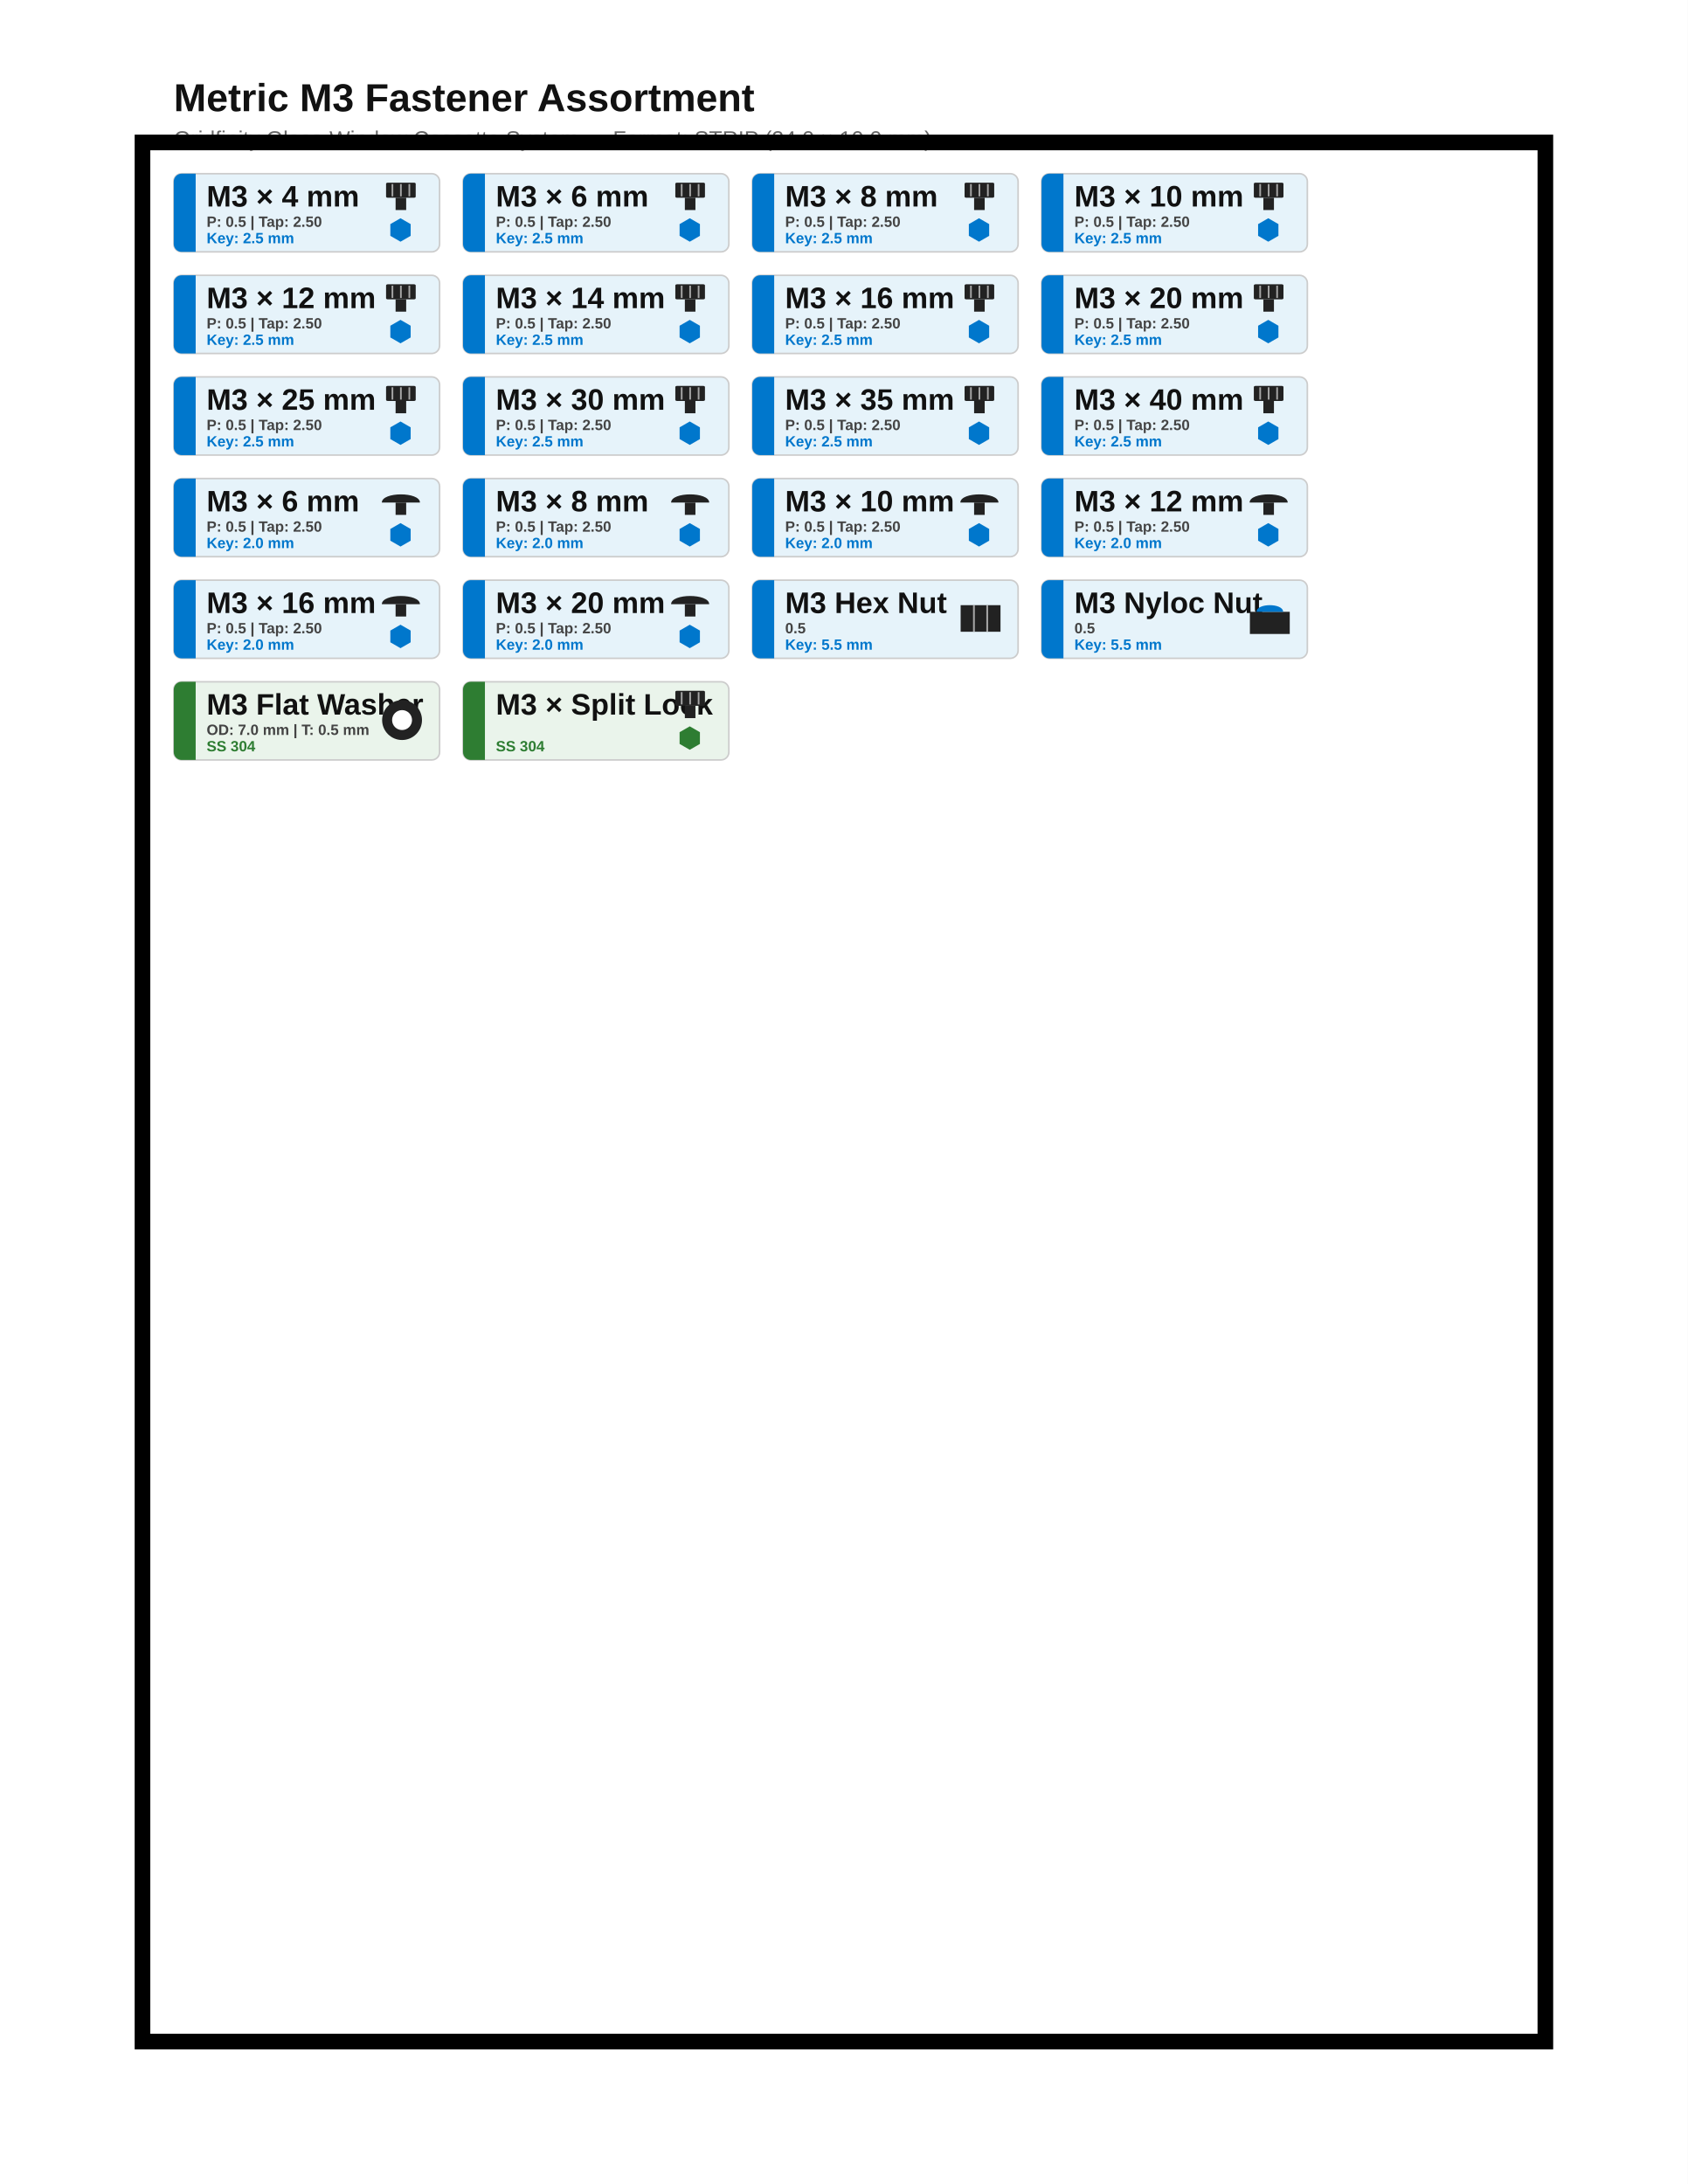
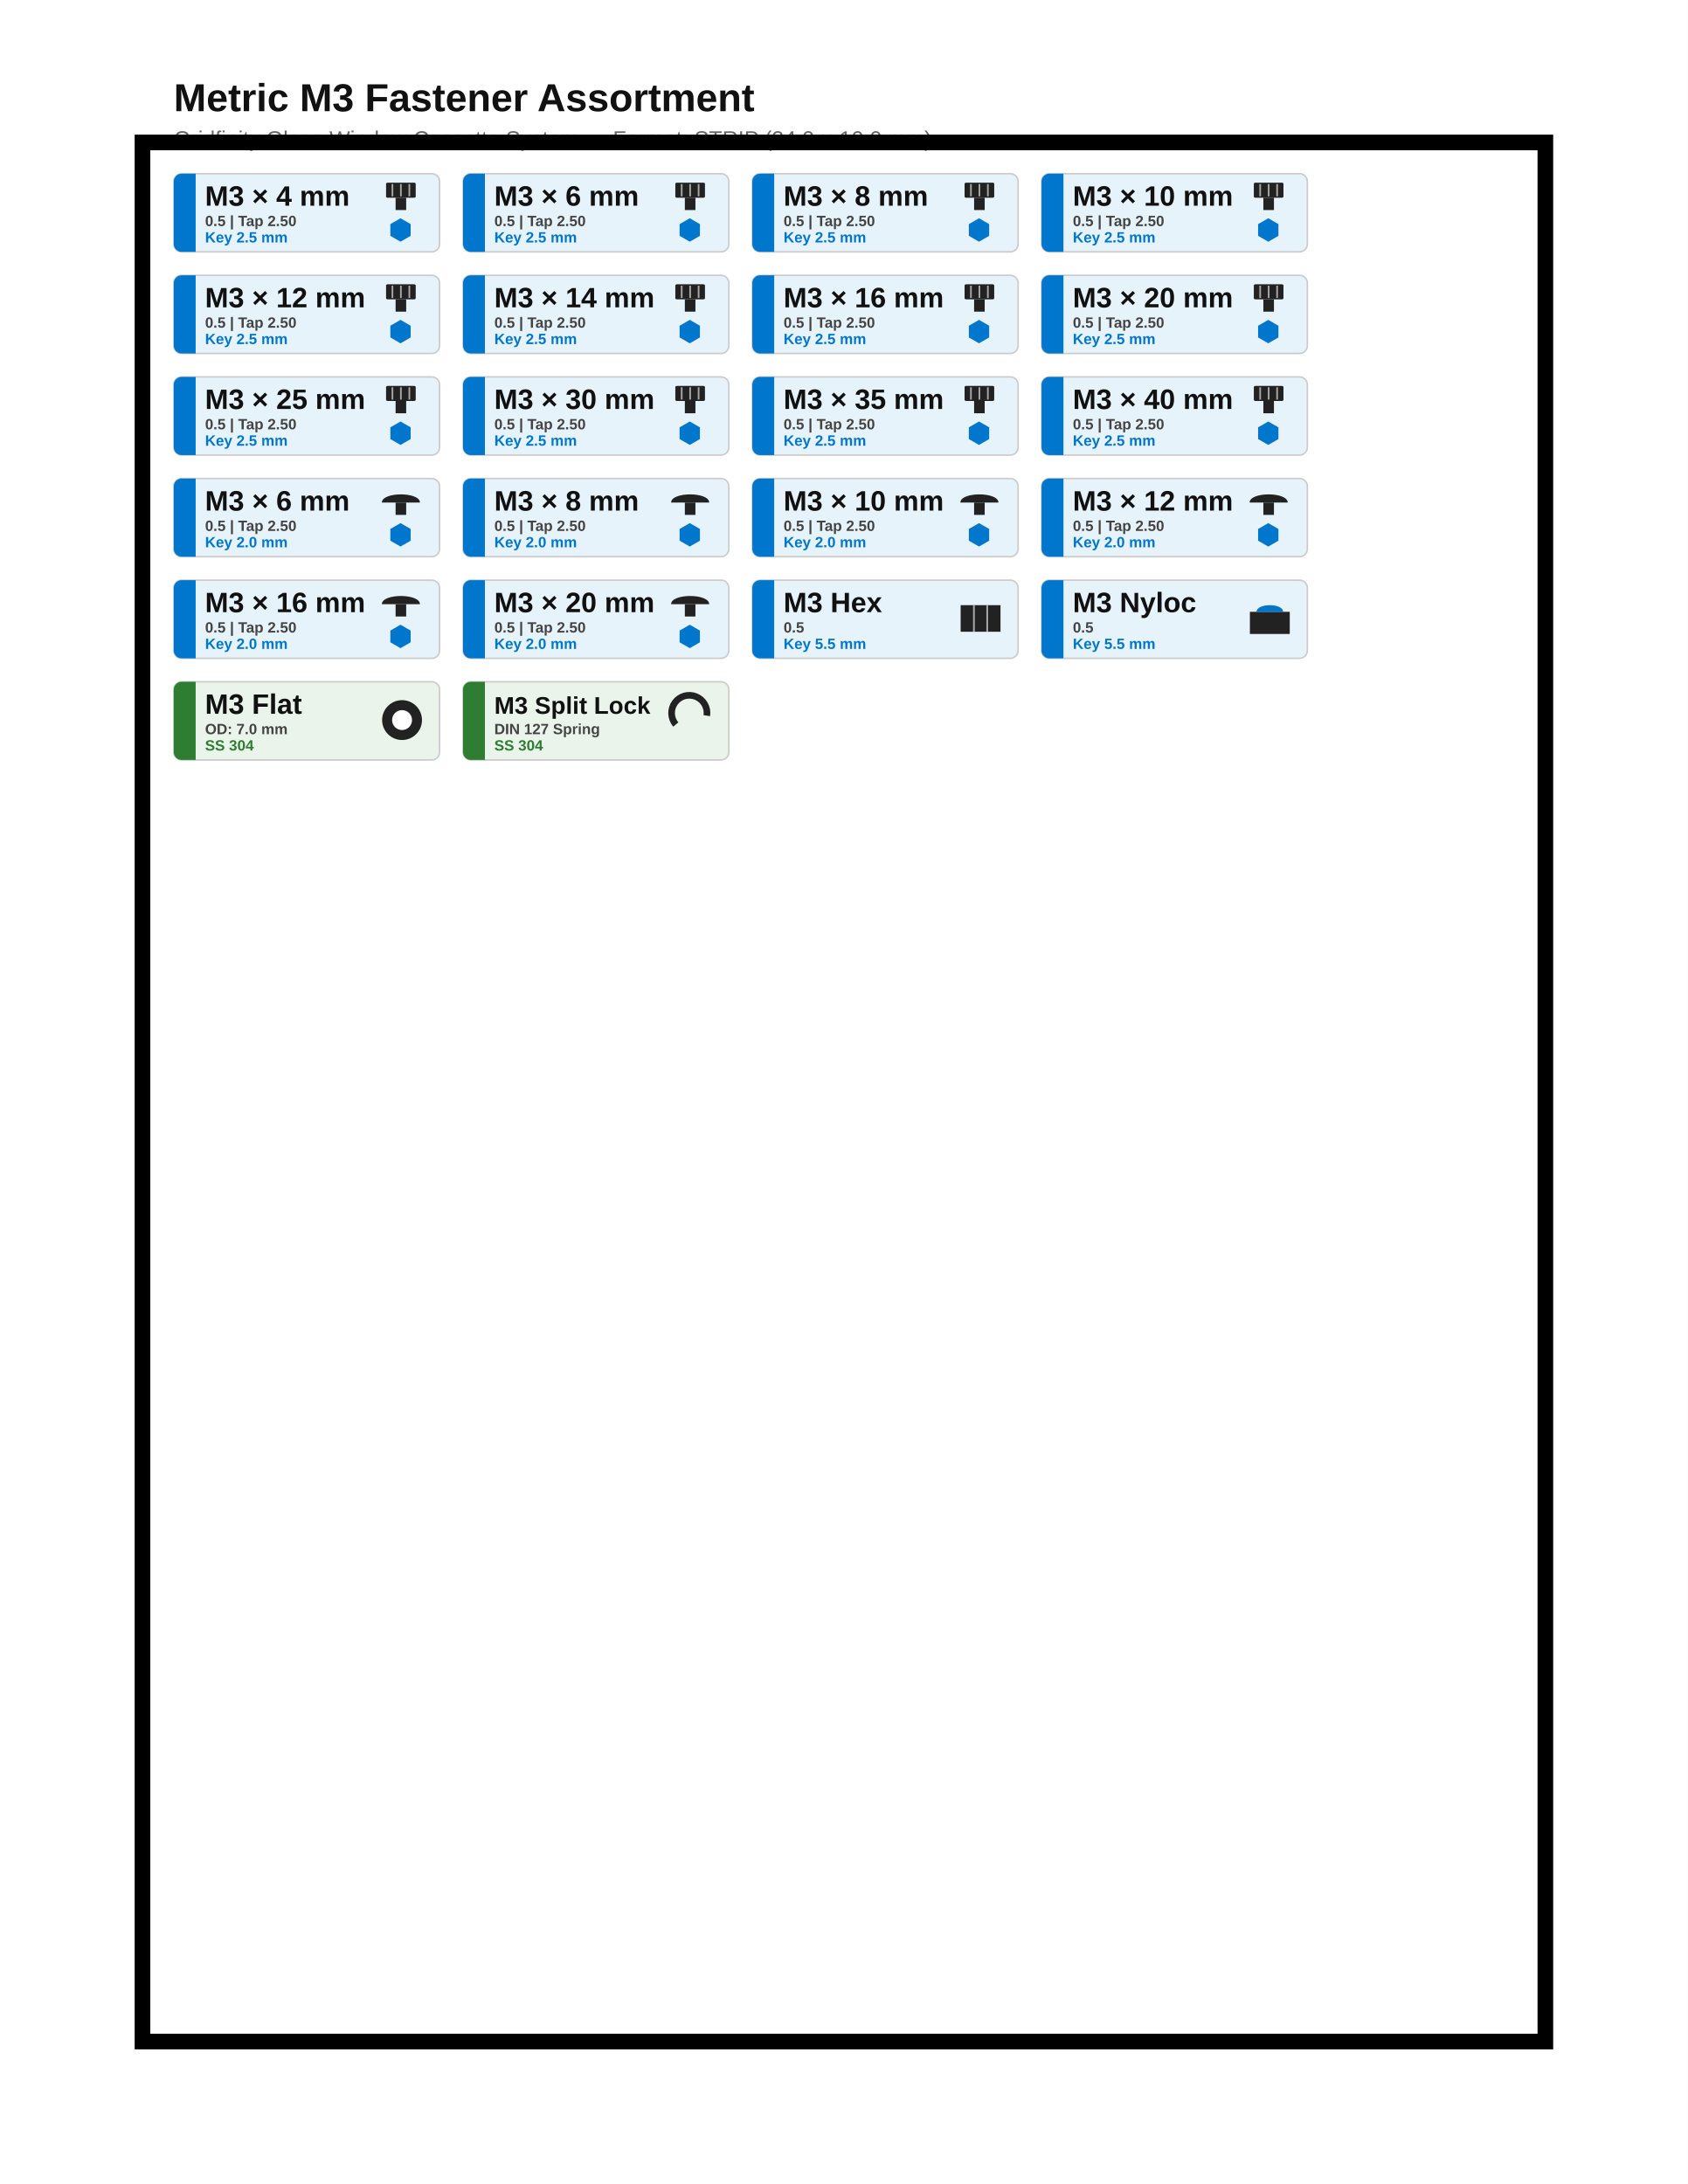
<svg xmlns="http://www.w3.org/2000/svg" viewBox="0 0 215.90 279.40" width="215.90mm" height="279.40mm">
  <rect width="215.9" height="279.4" fill="#FFFFFF" />
  <text x="22.225" y="14.225" font-family="Arial, sans-serif" font-size="5.0" font-weight="900" fill="#111111">Metric M3 Fastener Assortment</text>
  <text x="22.225" y="18.725" font-family="Arial, sans-serif" font-size="2.8" fill="#666666">Gridfinity Glass-Window Cassette System — Format: STRIP (34.0 × 10.0 mm)</text>
  <rect x="18.225" y="18.225" width="179.45" height="242.95" fill="none" stroke="#000000" stroke-width="2.0" />
  <g id="label_M3_4 mm" transform="translate(22.23,22.22)">
    <rect x="0" y="0" width="34.0" height="10.0" rx="1.0" fill="#E6F3FA" stroke="#CCCCCC" stroke-width="0.2" />
    <path d="M 0,1.0 A 1.0,1.0 0 0,1 1.0,0 L 2.8,0 L 2.8,10.0 L 1.0,10.0 A 1.0,1.0 0 0,1 0,9.0 Z" fill="#0077CC" />
-     <text x="4.2" y="4.2" font-family="Arial, Helvetica, sans-serif" font-weight="900" font-size="3.8" fill="#111111">M3 × 4 mm</text>
-     <text x="4.2" y="6.8" font-family="Arial, Helvetica, sans-serif" font-weight="600" font-size="1.9" fill="#444444">P: 0.5 | Tap: 2.50</text>
-     <text x="4.2" y="8.9" font-family="Arial, Helvetica, sans-serif" font-weight="700" font-size="1.9" fill="#0077CC">Key: 2.5 mm</text>
+     <text x="4.0" y="4.1" font-family="Arial, Helvetica, sans-serif" font-weight="900" font-size="3.6" fill="#111111" textLength="20.80" lengthAdjust="spacingAndGlyphs">M3 × 4 mm</text>
+     <text x="4.0" y="6.7" font-family="Arial, Helvetica, sans-serif" font-weight="600" font-size="1.9" fill="#444444" textLength="20.80" lengthAdjust="spacingAndGlyphs">0.5 | Tap 2.50</text>
+     <text x="4.0" y="8.8" font-family="Arial, Helvetica, sans-serif" font-weight="700" font-size="1.9" fill="#0077CC" textLength="20.80" lengthAdjust="spacingAndGlyphs">Key 2.5 mm</text>
    <g transform="translate(25.80,0.80) scale(0.2708,0.175)" fill="#222222">
      <rect x="5" y="2" width="14" height="11" rx="0.8" />
      <rect x="9.5" y="13" width="5" height="9" />
      <line x1="8" y1="3" x2="8" y2="12" stroke="#FFFFFF" stroke-width="0.8" opacity="0.6" />
      <line x1="12" y1="3" x2="12" y2="12" stroke="#FFFFFF" stroke-width="0.8" opacity="0.6" />
      <line x1="16" y1="3" x2="16" y2="12" stroke="#FFFFFF" stroke-width="0.8" opacity="0.6" />
    </g>
    <g transform="translate(27.00,5.20) scale(0.1667,0.1667)" fill="#0077CC">
      <polygon points="12,3 19.8,7.5 19.8,16.5 12,21 4.2,16.5 4.2,7.5" />
    </g>
  </g>
  <g id="label_M3_6 mm" transform="translate(59.23,22.22)">
    <rect x="0" y="0" width="34.0" height="10.0" rx="1.0" fill="#E6F3FA" stroke="#CCCCCC" stroke-width="0.2" />
    <path d="M 0,1.0 A 1.0,1.0 0 0,1 1.0,0 L 2.8,0 L 2.8,10.0 L 1.0,10.0 A 1.0,1.0 0 0,1 0,9.0 Z" fill="#0077CC" />
-     <text x="4.2" y="4.2" font-family="Arial, Helvetica, sans-serif" font-weight="900" font-size="3.8" fill="#111111">M3 × 6 mm</text>
-     <text x="4.2" y="6.8" font-family="Arial, Helvetica, sans-serif" font-weight="600" font-size="1.9" fill="#444444">P: 0.5 | Tap: 2.50</text>
-     <text x="4.2" y="8.9" font-family="Arial, Helvetica, sans-serif" font-weight="700" font-size="1.9" fill="#0077CC">Key: 2.5 mm</text>
+     <text x="4.0" y="4.1" font-family="Arial, Helvetica, sans-serif" font-weight="900" font-size="3.6" fill="#111111" textLength="20.80" lengthAdjust="spacingAndGlyphs">M3 × 6 mm</text>
+     <text x="4.0" y="6.7" font-family="Arial, Helvetica, sans-serif" font-weight="600" font-size="1.9" fill="#444444" textLength="20.80" lengthAdjust="spacingAndGlyphs">0.5 | Tap 2.50</text>
+     <text x="4.0" y="8.8" font-family="Arial, Helvetica, sans-serif" font-weight="700" font-size="1.9" fill="#0077CC" textLength="20.80" lengthAdjust="spacingAndGlyphs">Key 2.5 mm</text>
    <g transform="translate(25.80,0.80) scale(0.2708,0.175)" fill="#222222">
      <rect x="5" y="2" width="14" height="11" rx="0.8" />
      <rect x="9.5" y="13" width="5" height="9" />
      <line x1="8" y1="3" x2="8" y2="12" stroke="#FFFFFF" stroke-width="0.8" opacity="0.6" />
      <line x1="12" y1="3" x2="12" y2="12" stroke="#FFFFFF" stroke-width="0.8" opacity="0.6" />
      <line x1="16" y1="3" x2="16" y2="12" stroke="#FFFFFF" stroke-width="0.8" opacity="0.6" />
    </g>
    <g transform="translate(27.00,5.20) scale(0.1667,0.1667)" fill="#0077CC">
      <polygon points="12,3 19.8,7.5 19.8,16.5 12,21 4.2,16.5 4.2,7.5" />
    </g>
  </g>
  <g id="label_M3_8 mm" transform="translate(96.23,22.22)">
    <rect x="0" y="0" width="34.0" height="10.0" rx="1.0" fill="#E6F3FA" stroke="#CCCCCC" stroke-width="0.2" />
    <path d="M 0,1.0 A 1.0,1.0 0 0,1 1.0,0 L 2.8,0 L 2.8,10.0 L 1.0,10.0 A 1.0,1.0 0 0,1 0,9.0 Z" fill="#0077CC" />
-     <text x="4.2" y="4.2" font-family="Arial, Helvetica, sans-serif" font-weight="900" font-size="3.8" fill="#111111">M3 × 8 mm</text>
-     <text x="4.2" y="6.8" font-family="Arial, Helvetica, sans-serif" font-weight="600" font-size="1.9" fill="#444444">P: 0.5 | Tap: 2.50</text>
-     <text x="4.2" y="8.9" font-family="Arial, Helvetica, sans-serif" font-weight="700" font-size="1.9" fill="#0077CC">Key: 2.5 mm</text>
+     <text x="4.0" y="4.1" font-family="Arial, Helvetica, sans-serif" font-weight="900" font-size="3.6" fill="#111111" textLength="20.80" lengthAdjust="spacingAndGlyphs">M3 × 8 mm</text>
+     <text x="4.0" y="6.7" font-family="Arial, Helvetica, sans-serif" font-weight="600" font-size="1.9" fill="#444444" textLength="20.80" lengthAdjust="spacingAndGlyphs">0.5 | Tap 2.50</text>
+     <text x="4.0" y="8.8" font-family="Arial, Helvetica, sans-serif" font-weight="700" font-size="1.9" fill="#0077CC" textLength="20.80" lengthAdjust="spacingAndGlyphs">Key 2.5 mm</text>
    <g transform="translate(25.80,0.80) scale(0.2708,0.175)" fill="#222222">
      <rect x="5" y="2" width="14" height="11" rx="0.8" />
      <rect x="9.5" y="13" width="5" height="9" />
      <line x1="8" y1="3" x2="8" y2="12" stroke="#FFFFFF" stroke-width="0.8" opacity="0.6" />
      <line x1="12" y1="3" x2="12" y2="12" stroke="#FFFFFF" stroke-width="0.8" opacity="0.6" />
      <line x1="16" y1="3" x2="16" y2="12" stroke="#FFFFFF" stroke-width="0.8" opacity="0.6" />
    </g>
    <g transform="translate(27.00,5.20) scale(0.1667,0.1667)" fill="#0077CC">
      <polygon points="12,3 19.8,7.5 19.8,16.5 12,21 4.2,16.5 4.2,7.5" />
    </g>
  </g>
  <g id="label_M3_10 mm" transform="translate(133.23,22.22)">
    <rect x="0" y="0" width="34.0" height="10.0" rx="1.0" fill="#E6F3FA" stroke="#CCCCCC" stroke-width="0.2" />
    <path d="M 0,1.0 A 1.0,1.0 0 0,1 1.0,0 L 2.8,0 L 2.8,10.0 L 1.0,10.0 A 1.0,1.0 0 0,1 0,9.0 Z" fill="#0077CC" />
-     <text x="4.2" y="4.2" font-family="Arial, Helvetica, sans-serif" font-weight="900" font-size="3.8" fill="#111111">M3 × 10 mm</text>
-     <text x="4.2" y="6.8" font-family="Arial, Helvetica, sans-serif" font-weight="600" font-size="1.9" fill="#444444">P: 0.5 | Tap: 2.50</text>
-     <text x="4.2" y="8.9" font-family="Arial, Helvetica, sans-serif" font-weight="700" font-size="1.9" fill="#0077CC">Key: 2.5 mm</text>
+     <text x="4.0" y="4.1" font-family="Arial, Helvetica, sans-serif" font-weight="900" font-size="3.6" fill="#111111" textLength="20.80" lengthAdjust="spacingAndGlyphs">M3 × 10 mm</text>
+     <text x="4.0" y="6.7" font-family="Arial, Helvetica, sans-serif" font-weight="600" font-size="1.9" fill="#444444" textLength="20.80" lengthAdjust="spacingAndGlyphs">0.5 | Tap 2.50</text>
+     <text x="4.0" y="8.8" font-family="Arial, Helvetica, sans-serif" font-weight="700" font-size="1.9" fill="#0077CC" textLength="20.80" lengthAdjust="spacingAndGlyphs">Key 2.5 mm</text>
    <g transform="translate(25.80,0.80) scale(0.2708,0.175)" fill="#222222">
      <rect x="5" y="2" width="14" height="11" rx="0.8" />
      <rect x="9.5" y="13" width="5" height="9" />
      <line x1="8" y1="3" x2="8" y2="12" stroke="#FFFFFF" stroke-width="0.8" opacity="0.6" />
      <line x1="12" y1="3" x2="12" y2="12" stroke="#FFFFFF" stroke-width="0.8" opacity="0.6" />
      <line x1="16" y1="3" x2="16" y2="12" stroke="#FFFFFF" stroke-width="0.8" opacity="0.6" />
    </g>
    <g transform="translate(27.00,5.20) scale(0.1667,0.1667)" fill="#0077CC">
      <polygon points="12,3 19.8,7.5 19.8,16.5 12,21 4.2,16.5 4.2,7.5" />
    </g>
  </g>
  <g id="label_M3_12 mm" transform="translate(22.23,35.22)">
    <rect x="0" y="0" width="34.0" height="10.0" rx="1.0" fill="#E6F3FA" stroke="#CCCCCC" stroke-width="0.2" />
    <path d="M 0,1.0 A 1.0,1.0 0 0,1 1.0,0 L 2.8,0 L 2.8,10.0 L 1.0,10.0 A 1.0,1.0 0 0,1 0,9.0 Z" fill="#0077CC" />
-     <text x="4.2" y="4.2" font-family="Arial, Helvetica, sans-serif" font-weight="900" font-size="3.8" fill="#111111">M3 × 12 mm</text>
-     <text x="4.2" y="6.8" font-family="Arial, Helvetica, sans-serif" font-weight="600" font-size="1.9" fill="#444444">P: 0.5 | Tap: 2.50</text>
-     <text x="4.2" y="8.9" font-family="Arial, Helvetica, sans-serif" font-weight="700" font-size="1.9" fill="#0077CC">Key: 2.5 mm</text>
+     <text x="4.0" y="4.1" font-family="Arial, Helvetica, sans-serif" font-weight="900" font-size="3.6" fill="#111111" textLength="20.80" lengthAdjust="spacingAndGlyphs">M3 × 12 mm</text>
+     <text x="4.0" y="6.7" font-family="Arial, Helvetica, sans-serif" font-weight="600" font-size="1.9" fill="#444444" textLength="20.80" lengthAdjust="spacingAndGlyphs">0.5 | Tap 2.50</text>
+     <text x="4.0" y="8.8" font-family="Arial, Helvetica, sans-serif" font-weight="700" font-size="1.9" fill="#0077CC" textLength="20.80" lengthAdjust="spacingAndGlyphs">Key 2.5 mm</text>
    <g transform="translate(25.80,0.80) scale(0.2708,0.175)" fill="#222222">
      <rect x="5" y="2" width="14" height="11" rx="0.8" />
      <rect x="9.5" y="13" width="5" height="9" />
      <line x1="8" y1="3" x2="8" y2="12" stroke="#FFFFFF" stroke-width="0.8" opacity="0.6" />
      <line x1="12" y1="3" x2="12" y2="12" stroke="#FFFFFF" stroke-width="0.8" opacity="0.6" />
      <line x1="16" y1="3" x2="16" y2="12" stroke="#FFFFFF" stroke-width="0.8" opacity="0.6" />
    </g>
    <g transform="translate(27.00,5.20) scale(0.1667,0.1667)" fill="#0077CC">
      <polygon points="12,3 19.8,7.5 19.8,16.5 12,21 4.2,16.5 4.2,7.5" />
    </g>
  </g>
  <g id="label_M3_14 mm" transform="translate(59.23,35.22)">
    <rect x="0" y="0" width="34.0" height="10.0" rx="1.0" fill="#E6F3FA" stroke="#CCCCCC" stroke-width="0.2" />
    <path d="M 0,1.0 A 1.0,1.0 0 0,1 1.0,0 L 2.8,0 L 2.8,10.0 L 1.0,10.0 A 1.0,1.0 0 0,1 0,9.0 Z" fill="#0077CC" />
-     <text x="4.2" y="4.2" font-family="Arial, Helvetica, sans-serif" font-weight="900" font-size="3.8" fill="#111111">M3 × 14 mm</text>
-     <text x="4.2" y="6.8" font-family="Arial, Helvetica, sans-serif" font-weight="600" font-size="1.9" fill="#444444">P: 0.5 | Tap: 2.50</text>
-     <text x="4.2" y="8.9" font-family="Arial, Helvetica, sans-serif" font-weight="700" font-size="1.9" fill="#0077CC">Key: 2.5 mm</text>
+     <text x="4.0" y="4.1" font-family="Arial, Helvetica, sans-serif" font-weight="900" font-size="3.6" fill="#111111" textLength="20.80" lengthAdjust="spacingAndGlyphs">M3 × 14 mm</text>
+     <text x="4.0" y="6.7" font-family="Arial, Helvetica, sans-serif" font-weight="600" font-size="1.9" fill="#444444" textLength="20.80" lengthAdjust="spacingAndGlyphs">0.5 | Tap 2.50</text>
+     <text x="4.0" y="8.8" font-family="Arial, Helvetica, sans-serif" font-weight="700" font-size="1.9" fill="#0077CC" textLength="20.80" lengthAdjust="spacingAndGlyphs">Key 2.5 mm</text>
    <g transform="translate(25.80,0.80) scale(0.2708,0.175)" fill="#222222">
      <rect x="5" y="2" width="14" height="11" rx="0.8" />
      <rect x="9.5" y="13" width="5" height="9" />
      <line x1="8" y1="3" x2="8" y2="12" stroke="#FFFFFF" stroke-width="0.8" opacity="0.6" />
      <line x1="12" y1="3" x2="12" y2="12" stroke="#FFFFFF" stroke-width="0.8" opacity="0.6" />
      <line x1="16" y1="3" x2="16" y2="12" stroke="#FFFFFF" stroke-width="0.8" opacity="0.6" />
    </g>
    <g transform="translate(27.00,5.20) scale(0.1667,0.1667)" fill="#0077CC">
      <polygon points="12,3 19.8,7.5 19.8,16.5 12,21 4.2,16.5 4.2,7.5" />
    </g>
  </g>
  <g id="label_M3_16 mm" transform="translate(96.23,35.22)">
    <rect x="0" y="0" width="34.0" height="10.0" rx="1.0" fill="#E6F3FA" stroke="#CCCCCC" stroke-width="0.2" />
    <path d="M 0,1.0 A 1.0,1.0 0 0,1 1.0,0 L 2.8,0 L 2.8,10.0 L 1.0,10.0 A 1.0,1.0 0 0,1 0,9.0 Z" fill="#0077CC" />
-     <text x="4.2" y="4.2" font-family="Arial, Helvetica, sans-serif" font-weight="900" font-size="3.8" fill="#111111">M3 × 16 mm</text>
-     <text x="4.2" y="6.8" font-family="Arial, Helvetica, sans-serif" font-weight="600" font-size="1.9" fill="#444444">P: 0.5 | Tap: 2.50</text>
-     <text x="4.2" y="8.9" font-family="Arial, Helvetica, sans-serif" font-weight="700" font-size="1.9" fill="#0077CC">Key: 2.5 mm</text>
+     <text x="4.0" y="4.1" font-family="Arial, Helvetica, sans-serif" font-weight="900" font-size="3.6" fill="#111111" textLength="20.80" lengthAdjust="spacingAndGlyphs">M3 × 16 mm</text>
+     <text x="4.0" y="6.7" font-family="Arial, Helvetica, sans-serif" font-weight="600" font-size="1.9" fill="#444444" textLength="20.80" lengthAdjust="spacingAndGlyphs">0.5 | Tap 2.50</text>
+     <text x="4.0" y="8.8" font-family="Arial, Helvetica, sans-serif" font-weight="700" font-size="1.9" fill="#0077CC" textLength="20.80" lengthAdjust="spacingAndGlyphs">Key 2.5 mm</text>
    <g transform="translate(25.80,0.80) scale(0.2708,0.175)" fill="#222222">
      <rect x="5" y="2" width="14" height="11" rx="0.8" />
      <rect x="9.5" y="13" width="5" height="9" />
      <line x1="8" y1="3" x2="8" y2="12" stroke="#FFFFFF" stroke-width="0.8" opacity="0.6" />
      <line x1="12" y1="3" x2="12" y2="12" stroke="#FFFFFF" stroke-width="0.8" opacity="0.6" />
      <line x1="16" y1="3" x2="16" y2="12" stroke="#FFFFFF" stroke-width="0.8" opacity="0.6" />
    </g>
    <g transform="translate(27.00,5.20) scale(0.1667,0.1667)" fill="#0077CC">
      <polygon points="12,3 19.8,7.5 19.8,16.5 12,21 4.2,16.5 4.2,7.5" />
    </g>
  </g>
  <g id="label_M3_20 mm" transform="translate(133.23,35.22)">
    <rect x="0" y="0" width="34.0" height="10.0" rx="1.0" fill="#E6F3FA" stroke="#CCCCCC" stroke-width="0.2" />
    <path d="M 0,1.0 A 1.0,1.0 0 0,1 1.0,0 L 2.8,0 L 2.8,10.0 L 1.0,10.0 A 1.0,1.0 0 0,1 0,9.0 Z" fill="#0077CC" />
-     <text x="4.2" y="4.2" font-family="Arial, Helvetica, sans-serif" font-weight="900" font-size="3.8" fill="#111111">M3 × 20 mm</text>
-     <text x="4.2" y="6.8" font-family="Arial, Helvetica, sans-serif" font-weight="600" font-size="1.9" fill="#444444">P: 0.5 | Tap: 2.50</text>
-     <text x="4.2" y="8.9" font-family="Arial, Helvetica, sans-serif" font-weight="700" font-size="1.9" fill="#0077CC">Key: 2.5 mm</text>
+     <text x="4.0" y="4.1" font-family="Arial, Helvetica, sans-serif" font-weight="900" font-size="3.6" fill="#111111" textLength="20.80" lengthAdjust="spacingAndGlyphs">M3 × 20 mm</text>
+     <text x="4.0" y="6.7" font-family="Arial, Helvetica, sans-serif" font-weight="600" font-size="1.9" fill="#444444" textLength="20.80" lengthAdjust="spacingAndGlyphs">0.5 | Tap 2.50</text>
+     <text x="4.0" y="8.8" font-family="Arial, Helvetica, sans-serif" font-weight="700" font-size="1.9" fill="#0077CC" textLength="20.80" lengthAdjust="spacingAndGlyphs">Key 2.5 mm</text>
    <g transform="translate(25.80,0.80) scale(0.2708,0.175)" fill="#222222">
      <rect x="5" y="2" width="14" height="11" rx="0.8" />
      <rect x="9.5" y="13" width="5" height="9" />
      <line x1="8" y1="3" x2="8" y2="12" stroke="#FFFFFF" stroke-width="0.8" opacity="0.6" />
      <line x1="12" y1="3" x2="12" y2="12" stroke="#FFFFFF" stroke-width="0.8" opacity="0.6" />
      <line x1="16" y1="3" x2="16" y2="12" stroke="#FFFFFF" stroke-width="0.8" opacity="0.6" />
    </g>
    <g transform="translate(27.00,5.20) scale(0.1667,0.1667)" fill="#0077CC">
      <polygon points="12,3 19.8,7.5 19.8,16.5 12,21 4.2,16.5 4.2,7.5" />
    </g>
  </g>
  <g id="label_M3_25 mm" transform="translate(22.23,48.22)">
    <rect x="0" y="0" width="34.0" height="10.0" rx="1.0" fill="#E6F3FA" stroke="#CCCCCC" stroke-width="0.2" />
    <path d="M 0,1.0 A 1.0,1.0 0 0,1 1.0,0 L 2.8,0 L 2.8,10.0 L 1.0,10.0 A 1.0,1.0 0 0,1 0,9.0 Z" fill="#0077CC" />
-     <text x="4.2" y="4.2" font-family="Arial, Helvetica, sans-serif" font-weight="900" font-size="3.8" fill="#111111">M3 × 25 mm</text>
-     <text x="4.2" y="6.8" font-family="Arial, Helvetica, sans-serif" font-weight="600" font-size="1.9" fill="#444444">P: 0.5 | Tap: 2.50</text>
-     <text x="4.2" y="8.9" font-family="Arial, Helvetica, sans-serif" font-weight="700" font-size="1.9" fill="#0077CC">Key: 2.5 mm</text>
+     <text x="4.0" y="4.1" font-family="Arial, Helvetica, sans-serif" font-weight="900" font-size="3.6" fill="#111111" textLength="20.80" lengthAdjust="spacingAndGlyphs">M3 × 25 mm</text>
+     <text x="4.0" y="6.7" font-family="Arial, Helvetica, sans-serif" font-weight="600" font-size="1.9" fill="#444444" textLength="20.80" lengthAdjust="spacingAndGlyphs">0.5 | Tap 2.50</text>
+     <text x="4.0" y="8.8" font-family="Arial, Helvetica, sans-serif" font-weight="700" font-size="1.9" fill="#0077CC" textLength="20.80" lengthAdjust="spacingAndGlyphs">Key 2.5 mm</text>
    <g transform="translate(25.80,0.80) scale(0.2708,0.175)" fill="#222222">
      <rect x="5" y="2" width="14" height="11" rx="0.8" />
      <rect x="9.5" y="13" width="5" height="9" />
      <line x1="8" y1="3" x2="8" y2="12" stroke="#FFFFFF" stroke-width="0.8" opacity="0.6" />
      <line x1="12" y1="3" x2="12" y2="12" stroke="#FFFFFF" stroke-width="0.8" opacity="0.6" />
      <line x1="16" y1="3" x2="16" y2="12" stroke="#FFFFFF" stroke-width="0.8" opacity="0.6" />
    </g>
    <g transform="translate(27.00,5.20) scale(0.1667,0.1667)" fill="#0077CC">
      <polygon points="12,3 19.8,7.5 19.8,16.5 12,21 4.2,16.5 4.2,7.5" />
    </g>
  </g>
  <g id="label_M3_30 mm" transform="translate(59.23,48.22)">
    <rect x="0" y="0" width="34.0" height="10.0" rx="1.0" fill="#E6F3FA" stroke="#CCCCCC" stroke-width="0.2" />
    <path d="M 0,1.0 A 1.0,1.0 0 0,1 1.0,0 L 2.8,0 L 2.8,10.0 L 1.0,10.0 A 1.0,1.0 0 0,1 0,9.0 Z" fill="#0077CC" />
-     <text x="4.2" y="4.2" font-family="Arial, Helvetica, sans-serif" font-weight="900" font-size="3.8" fill="#111111">M3 × 30 mm</text>
-     <text x="4.2" y="6.8" font-family="Arial, Helvetica, sans-serif" font-weight="600" font-size="1.9" fill="#444444">P: 0.5 | Tap: 2.50</text>
-     <text x="4.2" y="8.9" font-family="Arial, Helvetica, sans-serif" font-weight="700" font-size="1.9" fill="#0077CC">Key: 2.5 mm</text>
+     <text x="4.0" y="4.1" font-family="Arial, Helvetica, sans-serif" font-weight="900" font-size="3.6" fill="#111111" textLength="20.80" lengthAdjust="spacingAndGlyphs">M3 × 30 mm</text>
+     <text x="4.0" y="6.7" font-family="Arial, Helvetica, sans-serif" font-weight="600" font-size="1.9" fill="#444444" textLength="20.80" lengthAdjust="spacingAndGlyphs">0.5 | Tap 2.50</text>
+     <text x="4.0" y="8.8" font-family="Arial, Helvetica, sans-serif" font-weight="700" font-size="1.9" fill="#0077CC" textLength="20.80" lengthAdjust="spacingAndGlyphs">Key 2.5 mm</text>
    <g transform="translate(25.80,0.80) scale(0.2708,0.175)" fill="#222222">
      <rect x="5" y="2" width="14" height="11" rx="0.8" />
      <rect x="9.5" y="13" width="5" height="9" />
      <line x1="8" y1="3" x2="8" y2="12" stroke="#FFFFFF" stroke-width="0.8" opacity="0.6" />
      <line x1="12" y1="3" x2="12" y2="12" stroke="#FFFFFF" stroke-width="0.8" opacity="0.6" />
      <line x1="16" y1="3" x2="16" y2="12" stroke="#FFFFFF" stroke-width="0.8" opacity="0.6" />
    </g>
    <g transform="translate(27.00,5.20) scale(0.1667,0.1667)" fill="#0077CC">
      <polygon points="12,3 19.8,7.5 19.8,16.5 12,21 4.2,16.5 4.2,7.5" />
    </g>
  </g>
  <g id="label_M3_35 mm" transform="translate(96.23,48.22)">
    <rect x="0" y="0" width="34.0" height="10.0" rx="1.0" fill="#E6F3FA" stroke="#CCCCCC" stroke-width="0.2" />
    <path d="M 0,1.0 A 1.0,1.0 0 0,1 1.0,0 L 2.8,0 L 2.8,10.0 L 1.0,10.0 A 1.0,1.0 0 0,1 0,9.0 Z" fill="#0077CC" />
-     <text x="4.2" y="4.2" font-family="Arial, Helvetica, sans-serif" font-weight="900" font-size="3.8" fill="#111111">M3 × 35 mm</text>
-     <text x="4.2" y="6.8" font-family="Arial, Helvetica, sans-serif" font-weight="600" font-size="1.9" fill="#444444">P: 0.5 | Tap: 2.50</text>
-     <text x="4.2" y="8.9" font-family="Arial, Helvetica, sans-serif" font-weight="700" font-size="1.9" fill="#0077CC">Key: 2.5 mm</text>
+     <text x="4.0" y="4.1" font-family="Arial, Helvetica, sans-serif" font-weight="900" font-size="3.6" fill="#111111" textLength="20.80" lengthAdjust="spacingAndGlyphs">M3 × 35 mm</text>
+     <text x="4.0" y="6.7" font-family="Arial, Helvetica, sans-serif" font-weight="600" font-size="1.9" fill="#444444" textLength="20.80" lengthAdjust="spacingAndGlyphs">0.5 | Tap 2.50</text>
+     <text x="4.0" y="8.8" font-family="Arial, Helvetica, sans-serif" font-weight="700" font-size="1.9" fill="#0077CC" textLength="20.80" lengthAdjust="spacingAndGlyphs">Key 2.5 mm</text>
    <g transform="translate(25.80,0.80) scale(0.2708,0.175)" fill="#222222">
      <rect x="5" y="2" width="14" height="11" rx="0.8" />
      <rect x="9.5" y="13" width="5" height="9" />
      <line x1="8" y1="3" x2="8" y2="12" stroke="#FFFFFF" stroke-width="0.8" opacity="0.6" />
      <line x1="12" y1="3" x2="12" y2="12" stroke="#FFFFFF" stroke-width="0.8" opacity="0.6" />
      <line x1="16" y1="3" x2="16" y2="12" stroke="#FFFFFF" stroke-width="0.8" opacity="0.6" />
    </g>
    <g transform="translate(27.00,5.20) scale(0.1667,0.1667)" fill="#0077CC">
      <polygon points="12,3 19.8,7.5 19.8,16.5 12,21 4.2,16.5 4.2,7.5" />
    </g>
  </g>
  <g id="label_M3_40 mm" transform="translate(133.23,48.22)">
    <rect x="0" y="0" width="34.0" height="10.0" rx="1.0" fill="#E6F3FA" stroke="#CCCCCC" stroke-width="0.2" />
    <path d="M 0,1.0 A 1.0,1.0 0 0,1 1.0,0 L 2.8,0 L 2.8,10.0 L 1.0,10.0 A 1.0,1.0 0 0,1 0,9.0 Z" fill="#0077CC" />
-     <text x="4.2" y="4.2" font-family="Arial, Helvetica, sans-serif" font-weight="900" font-size="3.8" fill="#111111">M3 × 40 mm</text>
-     <text x="4.2" y="6.8" font-family="Arial, Helvetica, sans-serif" font-weight="600" font-size="1.9" fill="#444444">P: 0.5 | Tap: 2.50</text>
-     <text x="4.2" y="8.9" font-family="Arial, Helvetica, sans-serif" font-weight="700" font-size="1.9" fill="#0077CC">Key: 2.5 mm</text>
+     <text x="4.0" y="4.1" font-family="Arial, Helvetica, sans-serif" font-weight="900" font-size="3.6" fill="#111111" textLength="20.80" lengthAdjust="spacingAndGlyphs">M3 × 40 mm</text>
+     <text x="4.0" y="6.7" font-family="Arial, Helvetica, sans-serif" font-weight="600" font-size="1.9" fill="#444444" textLength="20.80" lengthAdjust="spacingAndGlyphs">0.5 | Tap 2.50</text>
+     <text x="4.0" y="8.8" font-family="Arial, Helvetica, sans-serif" font-weight="700" font-size="1.9" fill="#0077CC" textLength="20.80" lengthAdjust="spacingAndGlyphs">Key 2.5 mm</text>
    <g transform="translate(25.80,0.80) scale(0.2708,0.175)" fill="#222222">
      <rect x="5" y="2" width="14" height="11" rx="0.8" />
      <rect x="9.5" y="13" width="5" height="9" />
      <line x1="8" y1="3" x2="8" y2="12" stroke="#FFFFFF" stroke-width="0.8" opacity="0.6" />
      <line x1="12" y1="3" x2="12" y2="12" stroke="#FFFFFF" stroke-width="0.8" opacity="0.6" />
      <line x1="16" y1="3" x2="16" y2="12" stroke="#FFFFFF" stroke-width="0.8" opacity="0.6" />
    </g>
    <g transform="translate(27.00,5.20) scale(0.1667,0.1667)" fill="#0077CC">
      <polygon points="12,3 19.8,7.5 19.8,16.5 12,21 4.2,16.5 4.2,7.5" />
    </g>
  </g>
  <g id="label_M3_6 mm" transform="translate(22.23,61.22)">
    <rect x="0" y="0" width="34.0" height="10.0" rx="1.0" fill="#E6F3FA" stroke="#CCCCCC" stroke-width="0.2" />
    <path d="M 0,1.0 A 1.0,1.0 0 0,1 1.0,0 L 2.8,0 L 2.8,10.0 L 1.0,10.0 A 1.0,1.0 0 0,1 0,9.0 Z" fill="#0077CC" />
-     <text x="4.2" y="4.2" font-family="Arial, Helvetica, sans-serif" font-weight="900" font-size="3.8" fill="#111111">M3 × 6 mm</text>
-     <text x="4.2" y="6.8" font-family="Arial, Helvetica, sans-serif" font-weight="600" font-size="1.9" fill="#444444">P: 0.5 | Tap: 2.50</text>
-     <text x="4.2" y="8.9" font-family="Arial, Helvetica, sans-serif" font-weight="700" font-size="1.9" fill="#0077CC">Key: 2.0 mm</text>
+     <text x="4.0" y="4.1" font-family="Arial, Helvetica, sans-serif" font-weight="900" font-size="3.6" fill="#111111" textLength="20.80" lengthAdjust="spacingAndGlyphs">M3 × 6 mm</text>
+     <text x="4.0" y="6.7" font-family="Arial, Helvetica, sans-serif" font-weight="600" font-size="1.9" fill="#444444" textLength="20.80" lengthAdjust="spacingAndGlyphs">0.5 | Tap 2.50</text>
+     <text x="4.0" y="8.8" font-family="Arial, Helvetica, sans-serif" font-weight="700" font-size="1.9" fill="#0077CC" textLength="20.80" lengthAdjust="spacingAndGlyphs">Key 2.0 mm</text>
    <g transform="translate(25.80,0.80) scale(0.2708,0.175)" fill="#222222">
      <path d="M 3,13 C 3,5 21,5 21,13 Z" />
      <rect x="9.5" y="13" width="5" height="9" />
    </g>
    <g transform="translate(27.00,5.20) scale(0.1667,0.1667)" fill="#0077CC">
      <polygon points="12,3 19.8,7.5 19.8,16.5 12,21 4.2,16.5 4.2,7.5" />
    </g>
  </g>
  <g id="label_M3_8 mm" transform="translate(59.23,61.22)">
    <rect x="0" y="0" width="34.0" height="10.0" rx="1.0" fill="#E6F3FA" stroke="#CCCCCC" stroke-width="0.2" />
    <path d="M 0,1.0 A 1.0,1.0 0 0,1 1.0,0 L 2.8,0 L 2.8,10.0 L 1.0,10.0 A 1.0,1.0 0 0,1 0,9.0 Z" fill="#0077CC" />
-     <text x="4.2" y="4.2" font-family="Arial, Helvetica, sans-serif" font-weight="900" font-size="3.8" fill="#111111">M3 × 8 mm</text>
-     <text x="4.2" y="6.8" font-family="Arial, Helvetica, sans-serif" font-weight="600" font-size="1.9" fill="#444444">P: 0.5 | Tap: 2.50</text>
-     <text x="4.2" y="8.9" font-family="Arial, Helvetica, sans-serif" font-weight="700" font-size="1.9" fill="#0077CC">Key: 2.0 mm</text>
+     <text x="4.0" y="4.1" font-family="Arial, Helvetica, sans-serif" font-weight="900" font-size="3.6" fill="#111111" textLength="20.80" lengthAdjust="spacingAndGlyphs">M3 × 8 mm</text>
+     <text x="4.0" y="6.7" font-family="Arial, Helvetica, sans-serif" font-weight="600" font-size="1.9" fill="#444444" textLength="20.80" lengthAdjust="spacingAndGlyphs">0.5 | Tap 2.50</text>
+     <text x="4.0" y="8.8" font-family="Arial, Helvetica, sans-serif" font-weight="700" font-size="1.9" fill="#0077CC" textLength="20.80" lengthAdjust="spacingAndGlyphs">Key 2.0 mm</text>
    <g transform="translate(25.80,0.80) scale(0.2708,0.175)" fill="#222222">
      <path d="M 3,13 C 3,5 21,5 21,13 Z" />
      <rect x="9.5" y="13" width="5" height="9" />
    </g>
    <g transform="translate(27.00,5.20) scale(0.1667,0.1667)" fill="#0077CC">
      <polygon points="12,3 19.8,7.5 19.8,16.5 12,21 4.2,16.5 4.2,7.5" />
    </g>
  </g>
  <g id="label_M3_10 mm" transform="translate(96.23,61.22)">
    <rect x="0" y="0" width="34.0" height="10.0" rx="1.0" fill="#E6F3FA" stroke="#CCCCCC" stroke-width="0.2" />
    <path d="M 0,1.0 A 1.0,1.0 0 0,1 1.0,0 L 2.8,0 L 2.8,10.0 L 1.0,10.0 A 1.0,1.0 0 0,1 0,9.0 Z" fill="#0077CC" />
-     <text x="4.2" y="4.2" font-family="Arial, Helvetica, sans-serif" font-weight="900" font-size="3.8" fill="#111111">M3 × 10 mm</text>
-     <text x="4.2" y="6.8" font-family="Arial, Helvetica, sans-serif" font-weight="600" font-size="1.9" fill="#444444">P: 0.5 | Tap: 2.50</text>
-     <text x="4.2" y="8.9" font-family="Arial, Helvetica, sans-serif" font-weight="700" font-size="1.9" fill="#0077CC">Key: 2.0 mm</text>
+     <text x="4.0" y="4.1" font-family="Arial, Helvetica, sans-serif" font-weight="900" font-size="3.6" fill="#111111" textLength="20.80" lengthAdjust="spacingAndGlyphs">M3 × 10 mm</text>
+     <text x="4.0" y="6.7" font-family="Arial, Helvetica, sans-serif" font-weight="600" font-size="1.9" fill="#444444" textLength="20.80" lengthAdjust="spacingAndGlyphs">0.5 | Tap 2.50</text>
+     <text x="4.0" y="8.8" font-family="Arial, Helvetica, sans-serif" font-weight="700" font-size="1.9" fill="#0077CC" textLength="20.80" lengthAdjust="spacingAndGlyphs">Key 2.0 mm</text>
    <g transform="translate(25.80,0.80) scale(0.2708,0.175)" fill="#222222">
      <path d="M 3,13 C 3,5 21,5 21,13 Z" />
      <rect x="9.5" y="13" width="5" height="9" />
    </g>
    <g transform="translate(27.00,5.20) scale(0.1667,0.1667)" fill="#0077CC">
      <polygon points="12,3 19.8,7.5 19.8,16.5 12,21 4.2,16.5 4.2,7.5" />
    </g>
  </g>
  <g id="label_M3_12 mm" transform="translate(133.23,61.22)">
    <rect x="0" y="0" width="34.0" height="10.0" rx="1.0" fill="#E6F3FA" stroke="#CCCCCC" stroke-width="0.2" />
    <path d="M 0,1.0 A 1.0,1.0 0 0,1 1.0,0 L 2.8,0 L 2.8,10.0 L 1.0,10.0 A 1.0,1.0 0 0,1 0,9.0 Z" fill="#0077CC" />
-     <text x="4.2" y="4.2" font-family="Arial, Helvetica, sans-serif" font-weight="900" font-size="3.8" fill="#111111">M3 × 12 mm</text>
-     <text x="4.2" y="6.8" font-family="Arial, Helvetica, sans-serif" font-weight="600" font-size="1.9" fill="#444444">P: 0.5 | Tap: 2.50</text>
-     <text x="4.2" y="8.9" font-family="Arial, Helvetica, sans-serif" font-weight="700" font-size="1.9" fill="#0077CC">Key: 2.0 mm</text>
+     <text x="4.0" y="4.1" font-family="Arial, Helvetica, sans-serif" font-weight="900" font-size="3.6" fill="#111111" textLength="20.80" lengthAdjust="spacingAndGlyphs">M3 × 12 mm</text>
+     <text x="4.0" y="6.7" font-family="Arial, Helvetica, sans-serif" font-weight="600" font-size="1.9" fill="#444444" textLength="20.80" lengthAdjust="spacingAndGlyphs">0.5 | Tap 2.50</text>
+     <text x="4.0" y="8.8" font-family="Arial, Helvetica, sans-serif" font-weight="700" font-size="1.9" fill="#0077CC" textLength="20.80" lengthAdjust="spacingAndGlyphs">Key 2.0 mm</text>
    <g transform="translate(25.80,0.80) scale(0.2708,0.175)" fill="#222222">
      <path d="M 3,13 C 3,5 21,5 21,13 Z" />
      <rect x="9.5" y="13" width="5" height="9" />
    </g>
    <g transform="translate(27.00,5.20) scale(0.1667,0.1667)" fill="#0077CC">
      <polygon points="12,3 19.8,7.5 19.8,16.5 12,21 4.2,16.5 4.2,7.5" />
    </g>
  </g>
  <g id="label_M3_16 mm" transform="translate(22.23,74.22)">
    <rect x="0" y="0" width="34.0" height="10.0" rx="1.0" fill="#E6F3FA" stroke="#CCCCCC" stroke-width="0.2" />
    <path d="M 0,1.0 A 1.0,1.0 0 0,1 1.0,0 L 2.8,0 L 2.8,10.0 L 1.0,10.0 A 1.0,1.0 0 0,1 0,9.0 Z" fill="#0077CC" />
-     <text x="4.2" y="4.2" font-family="Arial, Helvetica, sans-serif" font-weight="900" font-size="3.8" fill="#111111">M3 × 16 mm</text>
-     <text x="4.2" y="6.8" font-family="Arial, Helvetica, sans-serif" font-weight="600" font-size="1.9" fill="#444444">P: 0.5 | Tap: 2.50</text>
-     <text x="4.2" y="8.9" font-family="Arial, Helvetica, sans-serif" font-weight="700" font-size="1.9" fill="#0077CC">Key: 2.0 mm</text>
+     <text x="4.0" y="4.1" font-family="Arial, Helvetica, sans-serif" font-weight="900" font-size="3.6" fill="#111111" textLength="20.80" lengthAdjust="spacingAndGlyphs">M3 × 16 mm</text>
+     <text x="4.0" y="6.7" font-family="Arial, Helvetica, sans-serif" font-weight="600" font-size="1.9" fill="#444444" textLength="20.80" lengthAdjust="spacingAndGlyphs">0.5 | Tap 2.50</text>
+     <text x="4.0" y="8.8" font-family="Arial, Helvetica, sans-serif" font-weight="700" font-size="1.9" fill="#0077CC" textLength="20.80" lengthAdjust="spacingAndGlyphs">Key 2.0 mm</text>
    <g transform="translate(25.80,0.80) scale(0.2708,0.175)" fill="#222222">
      <path d="M 3,13 C 3,5 21,5 21,13 Z" />
      <rect x="9.5" y="13" width="5" height="9" />
    </g>
    <g transform="translate(27.00,5.20) scale(0.1667,0.1667)" fill="#0077CC">
      <polygon points="12,3 19.8,7.5 19.8,16.5 12,21 4.2,16.5 4.2,7.5" />
    </g>
  </g>
  <g id="label_M3_20 mm" transform="translate(59.23,74.22)">
    <rect x="0" y="0" width="34.0" height="10.0" rx="1.0" fill="#E6F3FA" stroke="#CCCCCC" stroke-width="0.2" />
    <path d="M 0,1.0 A 1.0,1.0 0 0,1 1.0,0 L 2.8,0 L 2.8,10.0 L 1.0,10.0 A 1.0,1.0 0 0,1 0,9.0 Z" fill="#0077CC" />
-     <text x="4.2" y="4.2" font-family="Arial, Helvetica, sans-serif" font-weight="900" font-size="3.8" fill="#111111">M3 × 20 mm</text>
-     <text x="4.2" y="6.8" font-family="Arial, Helvetica, sans-serif" font-weight="600" font-size="1.9" fill="#444444">P: 0.5 | Tap: 2.50</text>
-     <text x="4.2" y="8.9" font-family="Arial, Helvetica, sans-serif" font-weight="700" font-size="1.9" fill="#0077CC">Key: 2.0 mm</text>
+     <text x="4.0" y="4.1" font-family="Arial, Helvetica, sans-serif" font-weight="900" font-size="3.6" fill="#111111" textLength="20.80" lengthAdjust="spacingAndGlyphs">M3 × 20 mm</text>
+     <text x="4.0" y="6.7" font-family="Arial, Helvetica, sans-serif" font-weight="600" font-size="1.9" fill="#444444" textLength="20.80" lengthAdjust="spacingAndGlyphs">0.5 | Tap 2.50</text>
+     <text x="4.0" y="8.8" font-family="Arial, Helvetica, sans-serif" font-weight="700" font-size="1.9" fill="#0077CC" textLength="20.80" lengthAdjust="spacingAndGlyphs">Key 2.0 mm</text>
    <g transform="translate(25.80,0.80) scale(0.2708,0.175)" fill="#222222">
      <path d="M 3,13 C 3,5 21,5 21,13 Z" />
      <rect x="9.5" y="13" width="5" height="9" />
    </g>
    <g transform="translate(27.00,5.20) scale(0.1667,0.1667)" fill="#0077CC">
      <polygon points="12,3 19.8,7.5 19.8,16.5 12,21 4.2,16.5 4.2,7.5" />
    </g>
  </g>
  <g id="label_M3_Hex Nut" transform="translate(96.23,74.22)">
    <rect x="0" y="0" width="34.0" height="10.0" rx="1.0" fill="#E6F3FA" stroke="#CCCCCC" stroke-width="0.2" />
    <path d="M 0,1.0 A 1.0,1.0 0 0,1 1.0,0 L 2.8,0 L 2.8,10.0 L 1.0,10.0 A 1.0,1.0 0 0,1 0,9.0 Z" fill="#0077CC" />
-     <text x="4.2" y="4.2" font-family="Arial, Helvetica, sans-serif" font-weight="900" font-size="3.8" fill="#111111">M3 Hex Nut</text>
-     <text x="4.2" y="6.8" font-family="Arial, Helvetica, sans-serif" font-weight="600" font-size="1.9" fill="#444444">0.5</text>
-     <text x="4.2" y="8.9" font-family="Arial, Helvetica, sans-serif" font-weight="700" font-size="1.9" fill="#0077CC">Key: 5.5 mm</text>
+     <text x="4.0" y="4.1" font-family="Arial, Helvetica, sans-serif" font-weight="900" font-size="3.6" fill="#111111" textLength="20.80" lengthAdjust="spacingAndGlyphs">M3 Hex</text>
+     <text x="4.0" y="6.7" font-family="Arial, Helvetica, sans-serif" font-weight="600" font-size="1.9" fill="#444444" textLength="20.80" lengthAdjust="spacingAndGlyphs">0.5</text>
+     <text x="4.0" y="8.8" font-family="Arial, Helvetica, sans-serif" font-weight="700" font-size="1.9" fill="#0077CC" textLength="20.80" lengthAdjust="spacingAndGlyphs">Key 5.5 mm</text>
    <g transform="translate(25.80,1.50) scale(0.2833,0.2833)" fill="#222222">
      <polygon points="3,6 21,6 21,18 3,18" />
      <line x1="9" y1="6" x2="9" y2="18" stroke="#FFFFFF" stroke-width="0.8" opacity="0.6" />
      <line x1="15" y1="6" x2="15" y2="18" stroke="#FFFFFF" stroke-width="0.8" opacity="0.6" />
    </g>
  </g>
  <g id="label_M3_Nyloc Nut" transform="translate(133.23,74.22)">
    <rect x="0" y="0" width="34.0" height="10.0" rx="1.0" fill="#E6F3FA" stroke="#CCCCCC" stroke-width="0.2" />
    <path d="M 0,1.0 A 1.0,1.0 0 0,1 1.0,0 L 2.8,0 L 2.8,10.0 L 1.0,10.0 A 1.0,1.0 0 0,1 0,9.0 Z" fill="#0077CC" />
-     <text x="4.2" y="4.2" font-family="Arial, Helvetica, sans-serif" font-weight="900" font-size="3.8" fill="#111111">M3 Nyloc Nut</text>
-     <text x="4.2" y="6.8" font-family="Arial, Helvetica, sans-serif" font-weight="600" font-size="1.9" fill="#444444">0.5</text>
-     <text x="4.2" y="8.9" font-family="Arial, Helvetica, sans-serif" font-weight="700" font-size="1.9" fill="#0077CC">Key: 5.5 mm</text>
+     <text x="4.0" y="4.1" font-family="Arial, Helvetica, sans-serif" font-weight="900" font-size="3.6" fill="#111111" textLength="20.80" lengthAdjust="spacingAndGlyphs">M3 Nyloc</text>
+     <text x="4.0" y="6.7" font-family="Arial, Helvetica, sans-serif" font-weight="600" font-size="1.9" fill="#444444" textLength="20.80" lengthAdjust="spacingAndGlyphs">0.5</text>
+     <text x="4.0" y="8.8" font-family="Arial, Helvetica, sans-serif" font-weight="700" font-size="1.9" fill="#0077CC" textLength="20.80" lengthAdjust="spacingAndGlyphs">Key 5.5 mm</text>
    <g transform="translate(25.80,1.50) scale(0.2833,0.2833)" fill="#222222">
      <polygon points="3,9 21,9 21,19 3,19" />
      <path d="M 6,9 C 6,5 18,5 18,9 Z" fill="#0077CC" />
    </g>
  </g>
  <g id="label_M3_Flat Washer" transform="translate(22.23,87.22)">
    <rect x="0" y="0" width="34.0" height="10.0" rx="1.0" fill="#EAF4EB" stroke="#CCCCCC" stroke-width="0.2" />
    <path d="M 0,1.0 A 1.0,1.0 0 0,1 1.0,0 L 2.8,0 L 2.8,10.0 L 1.0,10.0 A 1.0,1.0 0 0,1 0,9.0 Z" fill="#2E7D32" />
-     <text x="4.2" y="4.2" font-family="Arial, Helvetica, sans-serif" font-weight="900" font-size="3.8" fill="#111111">M3 Flat Washer</text>
-     <text x="4.2" y="6.8" font-family="Arial, Helvetica, sans-serif" font-weight="600" font-size="1.9" fill="#444444">OD: 7.0 mm | T: 0.5 mm</text>
-     <text x="4.2" y="8.9" font-family="Arial, Helvetica, sans-serif" font-weight="700" font-size="1.9" fill="#2E7D32">SS 304</text>
+     <text x="4.0" y="4.1" font-family="Arial, Helvetica, sans-serif" font-weight="900" font-size="3.6" fill="#111111" textLength="20.80" lengthAdjust="spacingAndGlyphs">M3 Flat</text>
+     <text x="4.0" y="6.7" font-family="Arial, Helvetica, sans-serif" font-weight="600" font-size="1.9" fill="#444444" textLength="20.80" lengthAdjust="spacingAndGlyphs">OD: 7.0 mm</text>
+     <text x="4.0" y="8.8" font-family="Arial, Helvetica, sans-serif" font-weight="700" font-size="1.9" fill="#2E7D32" textLength="20.80" lengthAdjust="spacingAndGlyphs">SS 304</text>
    <g transform="translate(25.80,1.50) scale(0.2833,0.2833)" fill="#222222">
      <circle cx="12" cy="12" r="9" />
      <circle cx="12" cy="12" r="4.5" fill="#FFFFFF" />
    </g>
  </g>
  <g id="label_M3_Split Lock" transform="translate(59.23,87.22)">
    <rect x="0" y="0" width="34.0" height="10.0" rx="1.0" fill="#EAF4EB" stroke="#CCCCCC" stroke-width="0.2" />
    <path d="M 0,1.0 A 1.0,1.0 0 0,1 1.0,0 L 2.8,0 L 2.8,10.0 L 1.0,10.0 A 1.0,1.0 0 0,1 0,9.0 Z" fill="#2E7D32" />
-     <text x="4.2" y="4.2" font-family="Arial, Helvetica, sans-serif" font-weight="900" font-size="3.8" fill="#111111">M3 × Split Lock</text>
-     <text x="4.2" y="6.8" font-family="Arial, Helvetica, sans-serif" font-weight="600" font-size="1.9" fill="#444444" />
-     <text x="4.2" y="8.9" font-family="Arial, Helvetica, sans-serif" font-weight="700" font-size="1.9" fill="#2E7D32">SS 304</text>
-     <g transform="translate(25.80,0.80) scale(0.2708,0.175)" fill="#222222">
-       <rect x="5" y="2" width="14" height="11" rx="0.8" />
-       <rect x="9.5" y="13" width="5" height="9" />
-       <line x1="8" y1="3" x2="8" y2="12" stroke="#FFFFFF" stroke-width="0.8" opacity="0.6" />
-       <line x1="12" y1="3" x2="12" y2="12" stroke="#FFFFFF" stroke-width="0.8" opacity="0.6" />
-       <line x1="16" y1="3" x2="16" y2="12" stroke="#FFFFFF" stroke-width="0.8" opacity="0.6" />
-     </g>
-     <g transform="translate(27.00,5.20) scale(0.1667,0.1667)" fill="#2E7D32">
-       <polygon points="12,3 19.8,7.5 19.8,16.5 12,21 4.2,16.5 4.2,7.5" />
+     <text x="4.0" y="4.1" font-family="Arial, Helvetica, sans-serif" font-weight="900" font-size="3.1" fill="#111111" textLength="20.80" lengthAdjust="spacingAndGlyphs">M3 Split Lock</text>
+     <text x="4.0" y="6.7" font-family="Arial, Helvetica, sans-serif" font-weight="600" font-size="1.9" fill="#444444" textLength="20.80" lengthAdjust="spacingAndGlyphs">DIN 127 Spring</text>
+     <text x="4.0" y="8.8" font-family="Arial, Helvetica, sans-serif" font-weight="700" font-size="1.9" fill="#2E7D32" textLength="20.80" lengthAdjust="spacingAndGlyphs">SS 304</text>
+     <g transform="translate(25.80,1.50) scale(0.2833,0.2833)" fill="none" stroke="#222222" stroke-width="3">
+       <path d="M 5,14 A 8,8 0 1,1 19,10" />
    </g>
  </g>
</svg>
